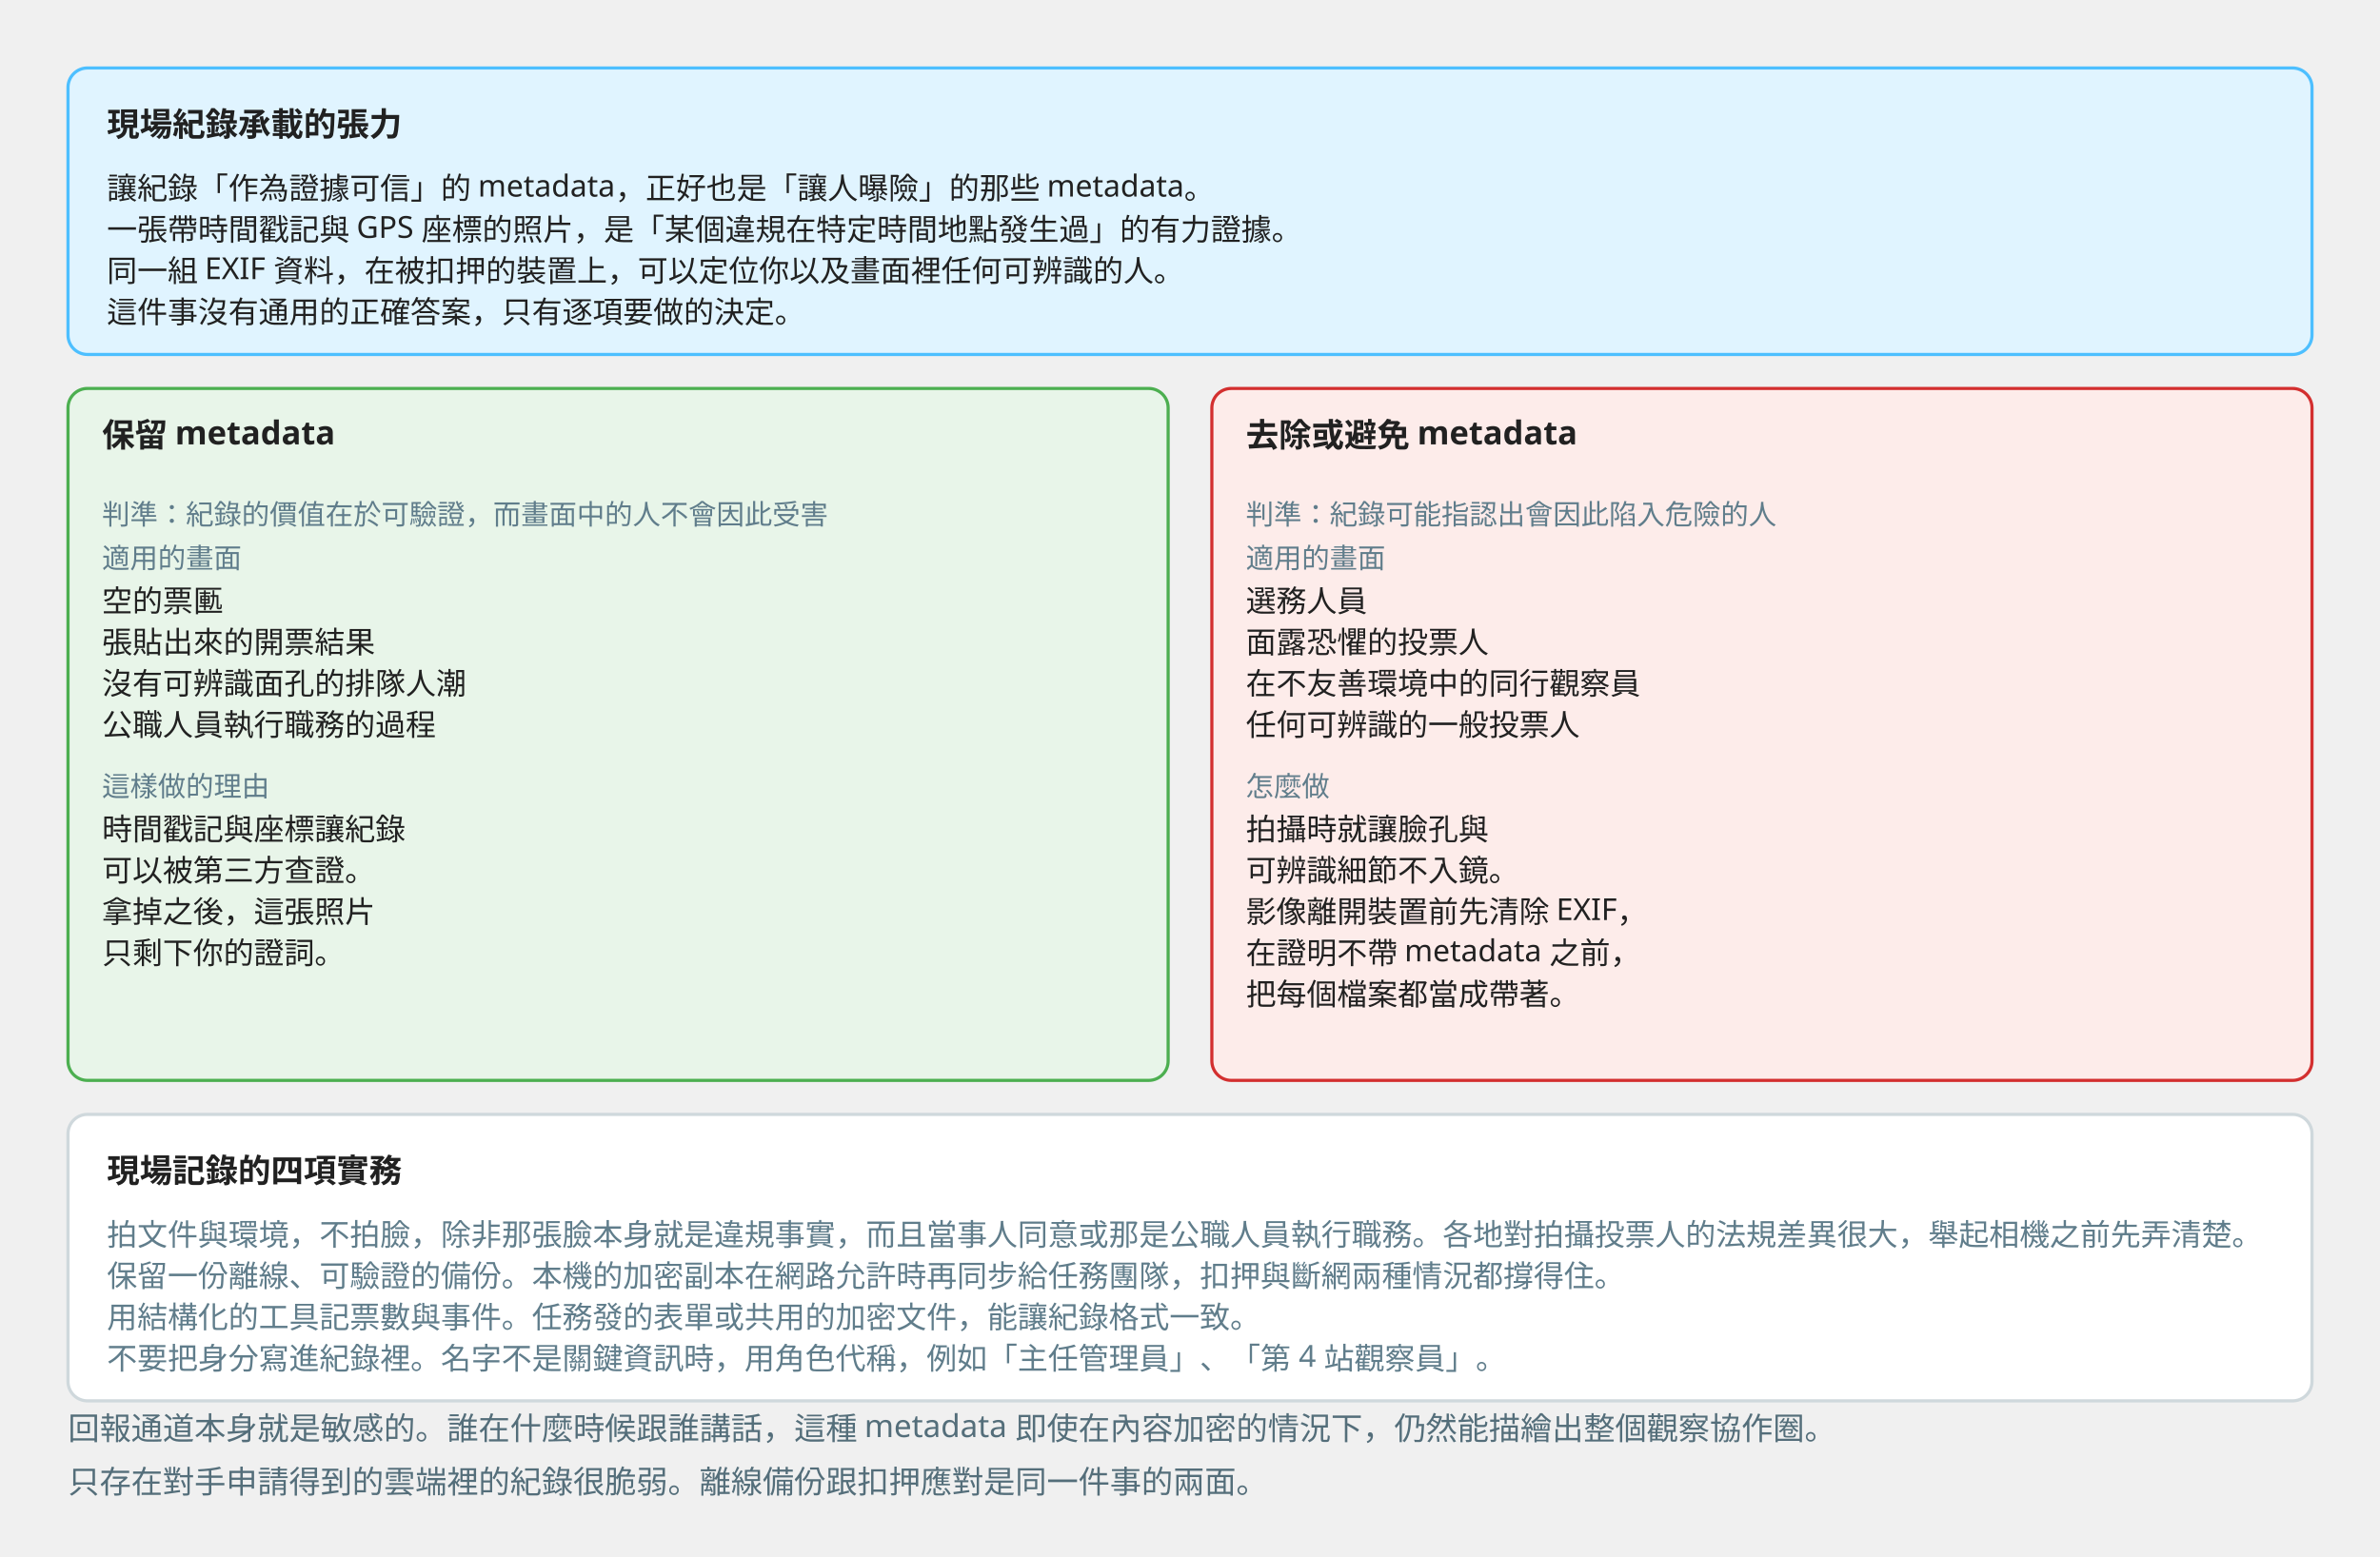
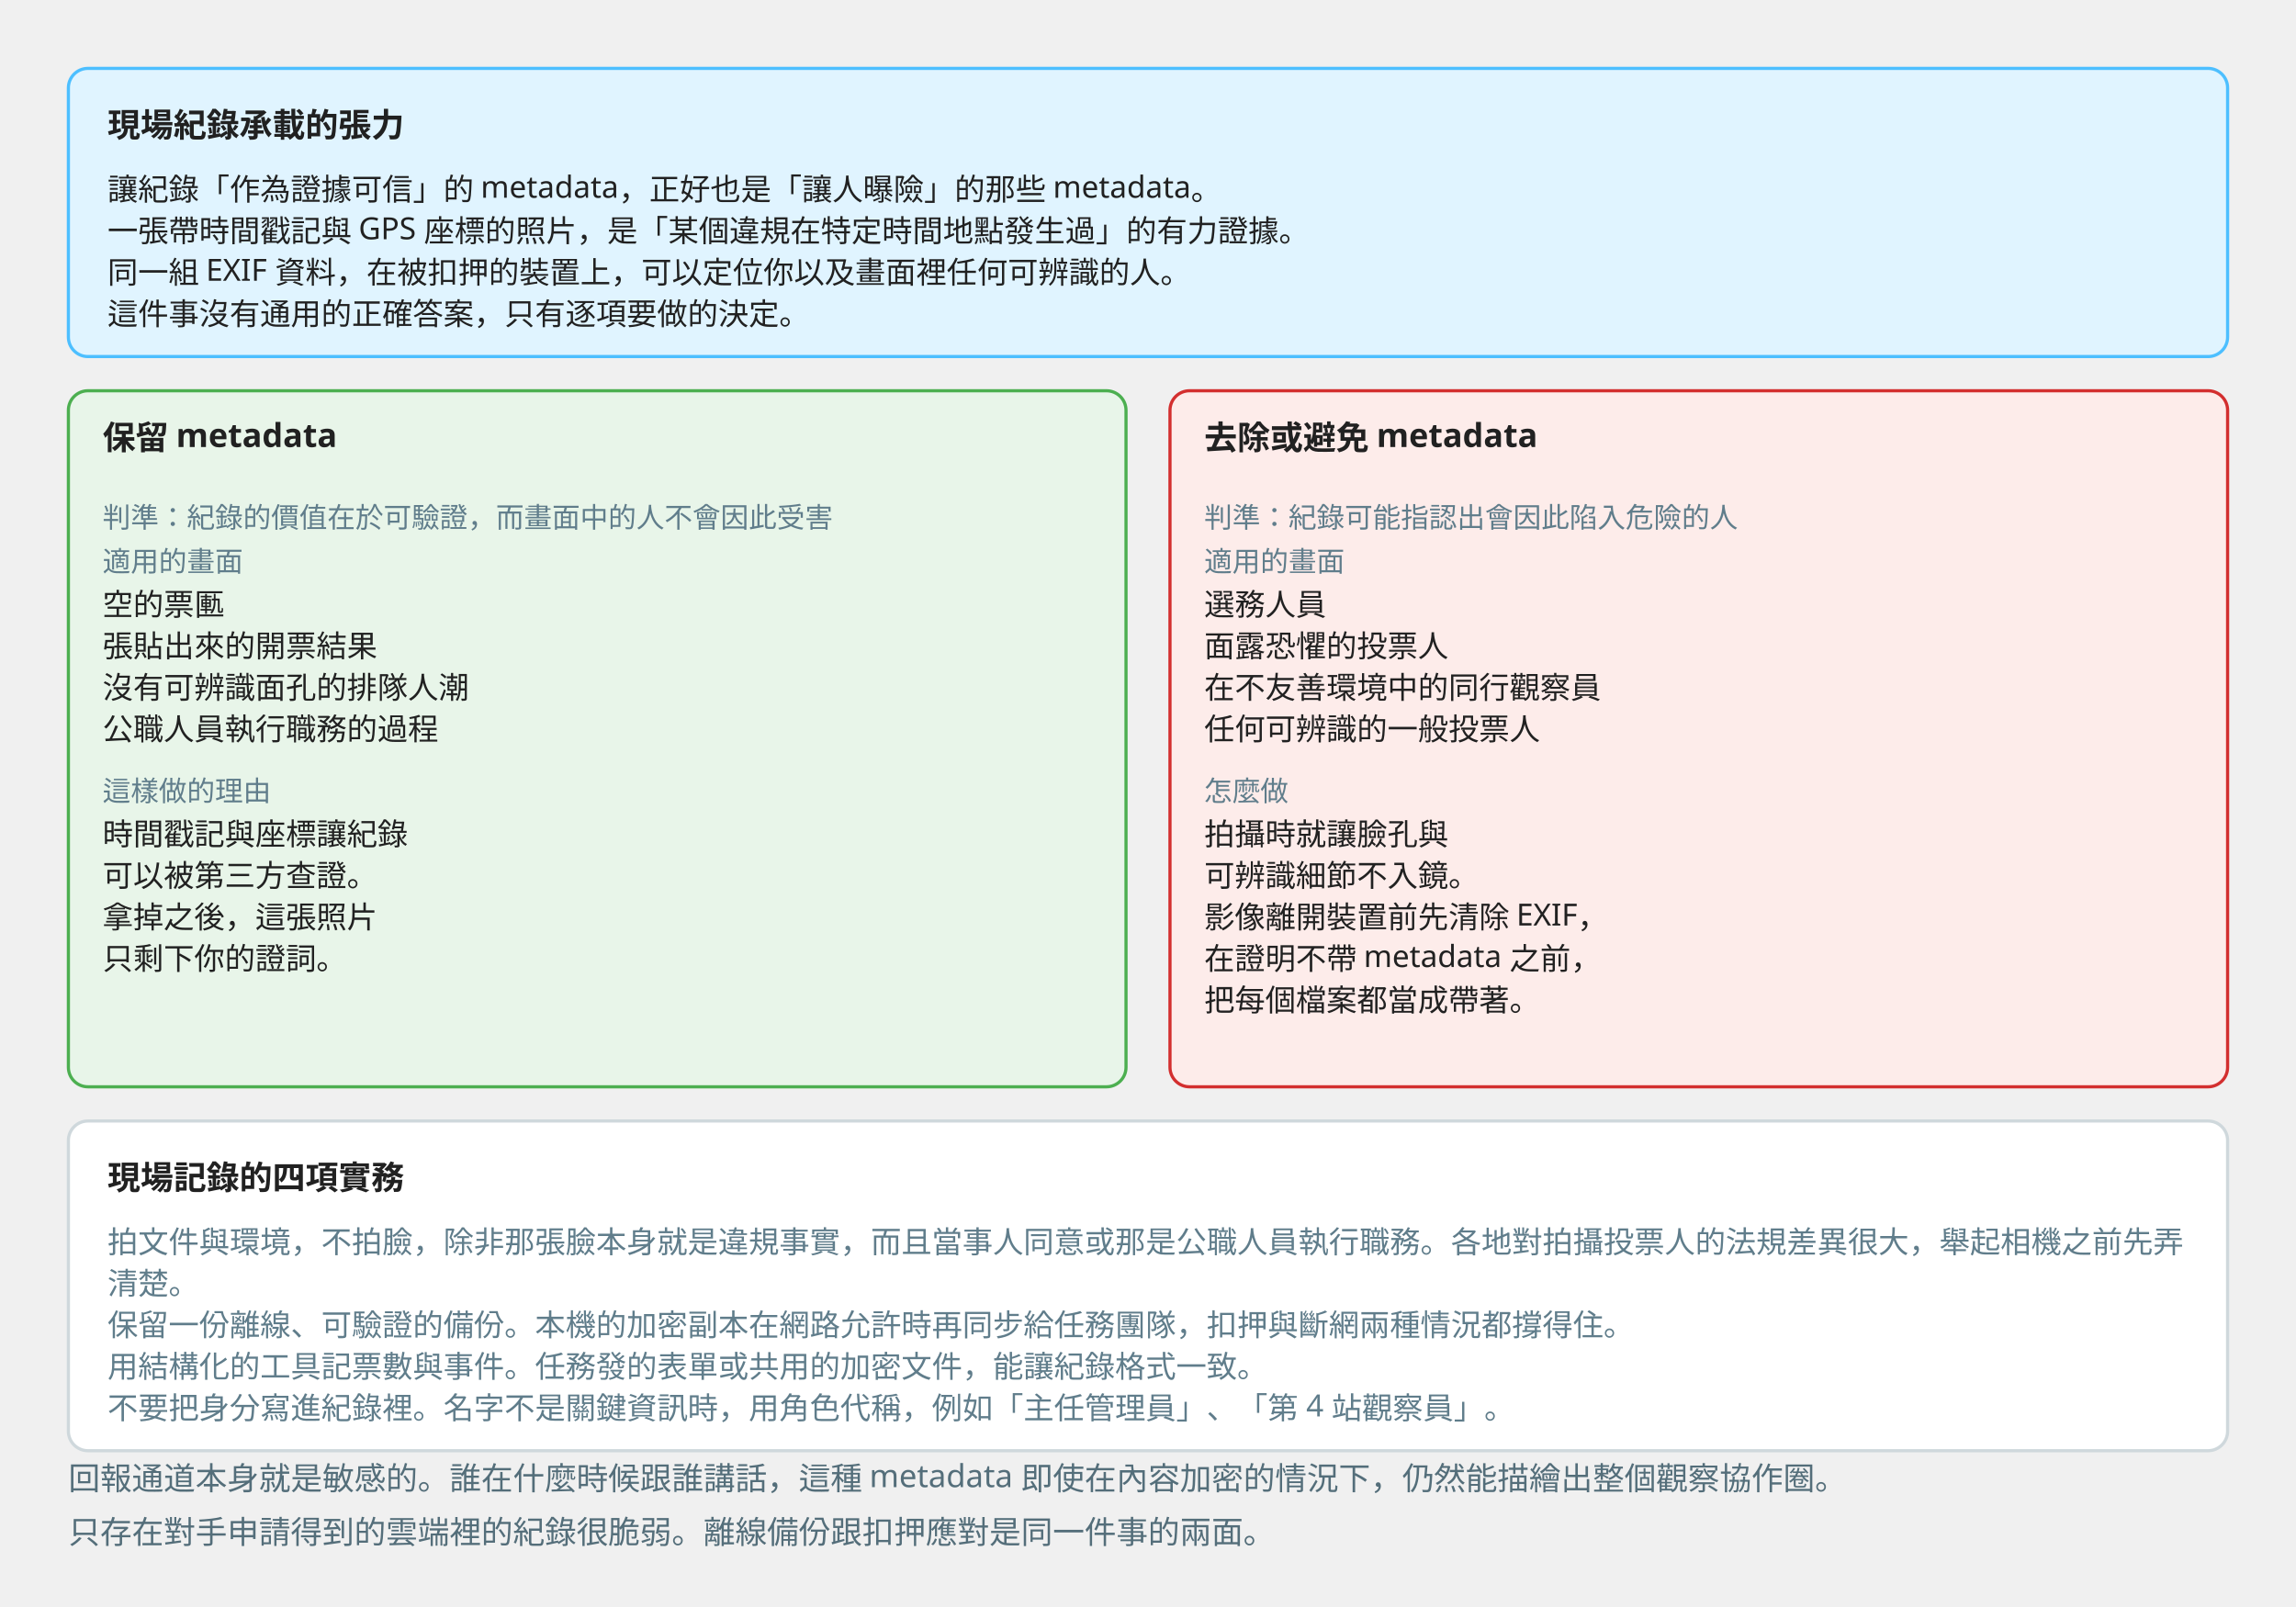
- <svg xmlns="http://www.w3.org/2000/svg" viewBox="0 0 980 641" width="980" height="641" role="img" aria-labelledby="title desc">
+ <svg xmlns="http://www.w3.org/2000/svg" viewBox="0 0 940 658" width="940" height="658" role="img" aria-labelledby="title desc">
  <style>
  /* 配色對齊 community/brand-assets.md 的色票。這個檔案是被 img 標籤引用的獨立 SVG，
     取不到頁面的 CSS 變數，只能寫死 hex。深色模式在檔案內自己處理，站上 palette
     切換的狀態不會傳進獨立的 SVG 檔。 */
  text { font-family: "Noto Sans TC", "PingFang TC", "Microsoft JhengHei", "Hiragino Sans GB", "Source Han Sans TC", sans-serif; }
  .t-main { fill: #212121; }
  .t-mute { fill: #607d8b; }
  .t-foot { fill: #546e7a; font-size: 13px; }
  .t-inv  { fill: #ffffff; }
  .h1 { font-size: 15px; font-weight: 700; }
  .h2 { font-size: 13.5px; font-weight: 700; }
  .bd { font-size: 12.5px; }
  .sm { font-size: 11.5px; }
  .card    { fill: #ffffff; stroke: #cfd8dc; stroke-width: 1.3; }
  .card-n  { fill: #f4f6f7; stroke: #b0bec5; stroke-width: 1.3; }
  .card-c1 { fill: #e0f4ff; stroke: #4dbfff; stroke-width: 1.3; }
  .card-c2 { fill: #b3e3ff; stroke: #26b3ff; stroke-width: 1.3; }
  .card-c3 { fill: #80d1ff; stroke: #0089bf; stroke-width: 1.3; }
  .card-w1 { fill: #fdf0e4; stroke: #f8b878; stroke-width: 1.3; }
  .card-w2 { fill: #f8b878; stroke: #ef6c00; stroke-width: 1.3; }
  .card-w3 { fill: #ef6c00; stroke: #c85a00; stroke-width: 1.3; }
  .card-ok { fill: #e8f5e9; stroke: #4caf50; stroke-width: 1.3; }
  .card-no { fill: #fdecea; stroke: #d32f2f; stroke-width: 1.3; }
  .rule    { stroke: #cfd8dc; stroke-width: 1.2; fill: none; }
  .arrow   { stroke: #90a4ae; stroke-width: 1.6; fill: none; }
  .arrow-h { fill: #90a4ae; }
  .tag     { fill: #eceff1; stroke: none; }
  .t-tag   { fill: #455a64; font-size: 11px; font-weight: 700; }

  @media (prefers-color-scheme: dark) {
    .t-main { fill: #eceff1; }
    .t-mute { fill: #90a4ae; }
    .t-foot { fill: #b0bec5; }
    .t-inv  { fill: #241708; }
    .card    { fill: #23292e; stroke: #4b565e; }
    .card-n  { fill: #1c2226; stroke: #46515a; }
    .card-c1 { fill: #0d2b38; stroke: #4dbfff; }
    .card-c2 { fill: #10394b; stroke: #26b3ff; }
    .card-c3 { fill: #14495f; stroke: #4dbfff; }
    .card-w1 { fill: #2b1f16; stroke: #8a5420; }
    .card-w2 { fill: #7d4b19; stroke: #ff8c1a; }
    .card-w3 { fill: #ff8c1a; stroke: #ffa64d; }
    .card-ok { fill: #17301a; stroke: #4caf50; }
    .card-no { fill: #35181a; stroke: #e57373; }
    .rule    { stroke: #46515a; }
    .arrow   { stroke: #6b7780; }
    .arrow-h { fill: #6b7780; }
    .tag     { fill: #333c43; }
    .t-tag   { fill: #b0bec5; }
  }
</style>
-   <rect class="card-c1" x="28" y="28" width="924" height="118" rx="8" />
+   <rect class="card-c1" x="28" y="28" width="884" height="118" rx="8" />
  <text class="t-main h2" x="44" y="56">現場紀錄承載的張力</text>
  <text class="t-main bd" x="44" y="82">讓紀錄「作為證據可信」的 metadata，正好也是「讓人曝險」的那些 metadata。</text>
  <text class="t-main bd" x="44" y="99">一張帶時間戳記與 GPS 座標的照片，是「某個違規在特定時間地點發生過」的有力證據。</text>
  <text class="t-main bd" x="44" y="116">同一組 EXIF 資料，在被扣押的裝置上，可以定位你以及畫面裡任何可辨識的人。</text>
  <text class="t-main bd" x="44" y="133">這件事沒有通用的正確答案，只有逐項要做的決定。</text>
-   <rect class="card-ok" x="28" y="160" width="453" height="285" rx="8" />
+   <rect class="card-ok" x="28" y="160" width="433" height="285" rx="8" />
  <text class="t-main h2" x="42" y="184">保留 metadata</text>
  <text class="t-mute sm" x="42" y="216">判準：紀錄的價值在於可驗證，而畫面中的人不會因此受害</text>
  <text class="t-mute sm" x="42" y="234">適用的畫面</text>
  <text class="t-main bd" x="42" y="252">空的票匭</text>
  <text class="t-main bd" x="42" y="269">張貼出來的開票結果</text>
  <text class="t-main bd" x="42" y="286">沒有可辨識面孔的排隊人潮</text>
  <text class="t-main bd" x="42" y="303">公職人員執行職務的過程</text>
  <text class="t-mute sm" x="42" y="328">這樣做的理由</text>
  <text class="t-main bd" x="42" y="346">時間戳記與座標讓紀錄</text>
  <text class="t-main bd" x="42" y="363">可以被第三方查證。</text>
  <text class="t-main bd" x="42" y="380">拿掉之後，這張照片</text>
  <text class="t-main bd" x="42" y="397">只剩下你的證詞。</text>
-   <rect class="card-no" x="499" y="160" width="453" height="285" rx="8" />
-   <text class="t-main h2" x="513" y="184">去除或避免 metadata</text>
-   <text class="t-mute sm" x="513" y="216">判準：紀錄可能指認出會因此陷入危險的人</text>
-   <text class="t-mute sm" x="513" y="234">適用的畫面</text>
-   <text class="t-main bd" x="513" y="252">選務人員</text>
-   <text class="t-main bd" x="513" y="269">面露恐懼的投票人</text>
-   <text class="t-main bd" x="513" y="286">在不友善環境中的同行觀察員</text>
-   <text class="t-main bd" x="513" y="303">任何可辨識的一般投票人</text>
-   <text class="t-mute sm" x="513" y="328">怎麼做</text>
-   <text class="t-main bd" x="513" y="346">拍攝時就讓臉孔與</text>
-   <text class="t-main bd" x="513" y="363">可辨識細節不入鏡。</text>
-   <text class="t-main bd" x="513" y="380">影像離開裝置前先清除 EXIF，</text>
-   <text class="t-main bd" x="513" y="397">在證明不帶 metadata 之前，</text>
-   <text class="t-main bd" x="513" y="414">把每個檔案都當成帶著。</text>
-   <rect class="card" x="28" y="459" width="924" height="118" rx="8" />
+   <rect class="card-no" x="479" y="160" width="433" height="285" rx="8" />
+   <text class="t-main h2" x="493" y="184">去除或避免 metadata</text>
+   <text class="t-mute sm" x="493" y="216">判準：紀錄可能指認出會因此陷入危險的人</text>
+   <text class="t-mute sm" x="493" y="234">適用的畫面</text>
+   <text class="t-main bd" x="493" y="252">選務人員</text>
+   <text class="t-main bd" x="493" y="269">面露恐懼的投票人</text>
+   <text class="t-main bd" x="493" y="286">在不友善環境中的同行觀察員</text>
+   <text class="t-main bd" x="493" y="303">任何可辨識的一般投票人</text>
+   <text class="t-mute sm" x="493" y="328">怎麼做</text>
+   <text class="t-main bd" x="493" y="346">拍攝時就讓臉孔與</text>
+   <text class="t-main bd" x="493" y="363">可辨識細節不入鏡。</text>
+   <text class="t-main bd" x="493" y="380">影像離開裝置前先清除 EXIF，</text>
+   <text class="t-main bd" x="493" y="397">在證明不帶 metadata 之前，</text>
+   <text class="t-main bd" x="493" y="414">把每個檔案都當成帶著。</text>
+   <rect class="card" x="28" y="459" width="884" height="135" rx="8" />
  <text class="t-main h2" x="44" y="487">現場記錄的四項實務</text>
-   <text class="t-mute bd" x="44" y="513">拍文件與環境，不拍臉，除非那張臉本身就是違規事實，而且當事人同意或那是公職人員執行職務。各地對拍攝投票人的法規差異很大，舉起相機之前先弄清楚。</text>
-   <text class="t-mute bd" x="44" y="530">保留一份離線、可驗證的備份。本機的加密副本在網路允許時再同步給任務團隊，扣押與斷網兩種情況都撐得住。</text>
-   <text class="t-mute bd" x="44" y="547">用結構化的工具記票數與事件。任務發的表單或共用的加密文件，能讓紀錄格式一致。</text>
-   <text class="t-mute bd" x="44" y="564">不要把身分寫進紀錄裡。名字不是關鍵資訊時，用角色代稱，例如「主任管理員」、「第 4 站觀察員」。</text>
-   <text class="t-foot" x="28" y="593">回報通道本身就是敏感的。誰在什麼時候跟誰講話，這種 metadata 即使在內容加密的情況下，仍然能描繪出整個觀察協作圈。</text>
-   <text class="t-foot" x="28" y="615">只存在對手申請得到的雲端裡的紀錄很脆弱。離線備份跟扣押應對是同一件事的兩面。</text>
+   <text class="t-mute bd" x="44" y="513">拍文件與環境，不拍臉，除非那張臉本身就是違規事實，而且當事人同意或那是公職人員執行職務。各地對拍攝投票人的法規差異很大，舉起相機之前先弄</text>
+   <text class="t-mute bd" x="44" y="530">清楚。</text>
+   <text class="t-mute bd" x="44" y="547">保留一份離線、可驗證的備份。本機的加密副本在網路允許時再同步給任務團隊，扣押與斷網兩種情況都撐得住。</text>
+   <text class="t-mute bd" x="44" y="564">用結構化的工具記票數與事件。任務發的表單或共用的加密文件，能讓紀錄格式一致。</text>
+   <text class="t-mute bd" x="44" y="581">不要把身分寫進紀錄裡。名字不是關鍵資訊時，用角色代稱，例如「主任管理員」、「第 4 站觀察員」。</text>
+   <text class="t-foot" x="28" y="610">回報通道本身就是敏感的。誰在什麼時候跟誰講話，這種 metadata 即使在內容加密的情況下，仍然能描繪出整個觀察協作圈。</text>
+   <text class="t-foot" x="28" y="632">只存在對手申請得到的雲端裡的紀錄很脆弱。離線備份跟扣押應對是同一件事的兩面。</text>
</svg>
